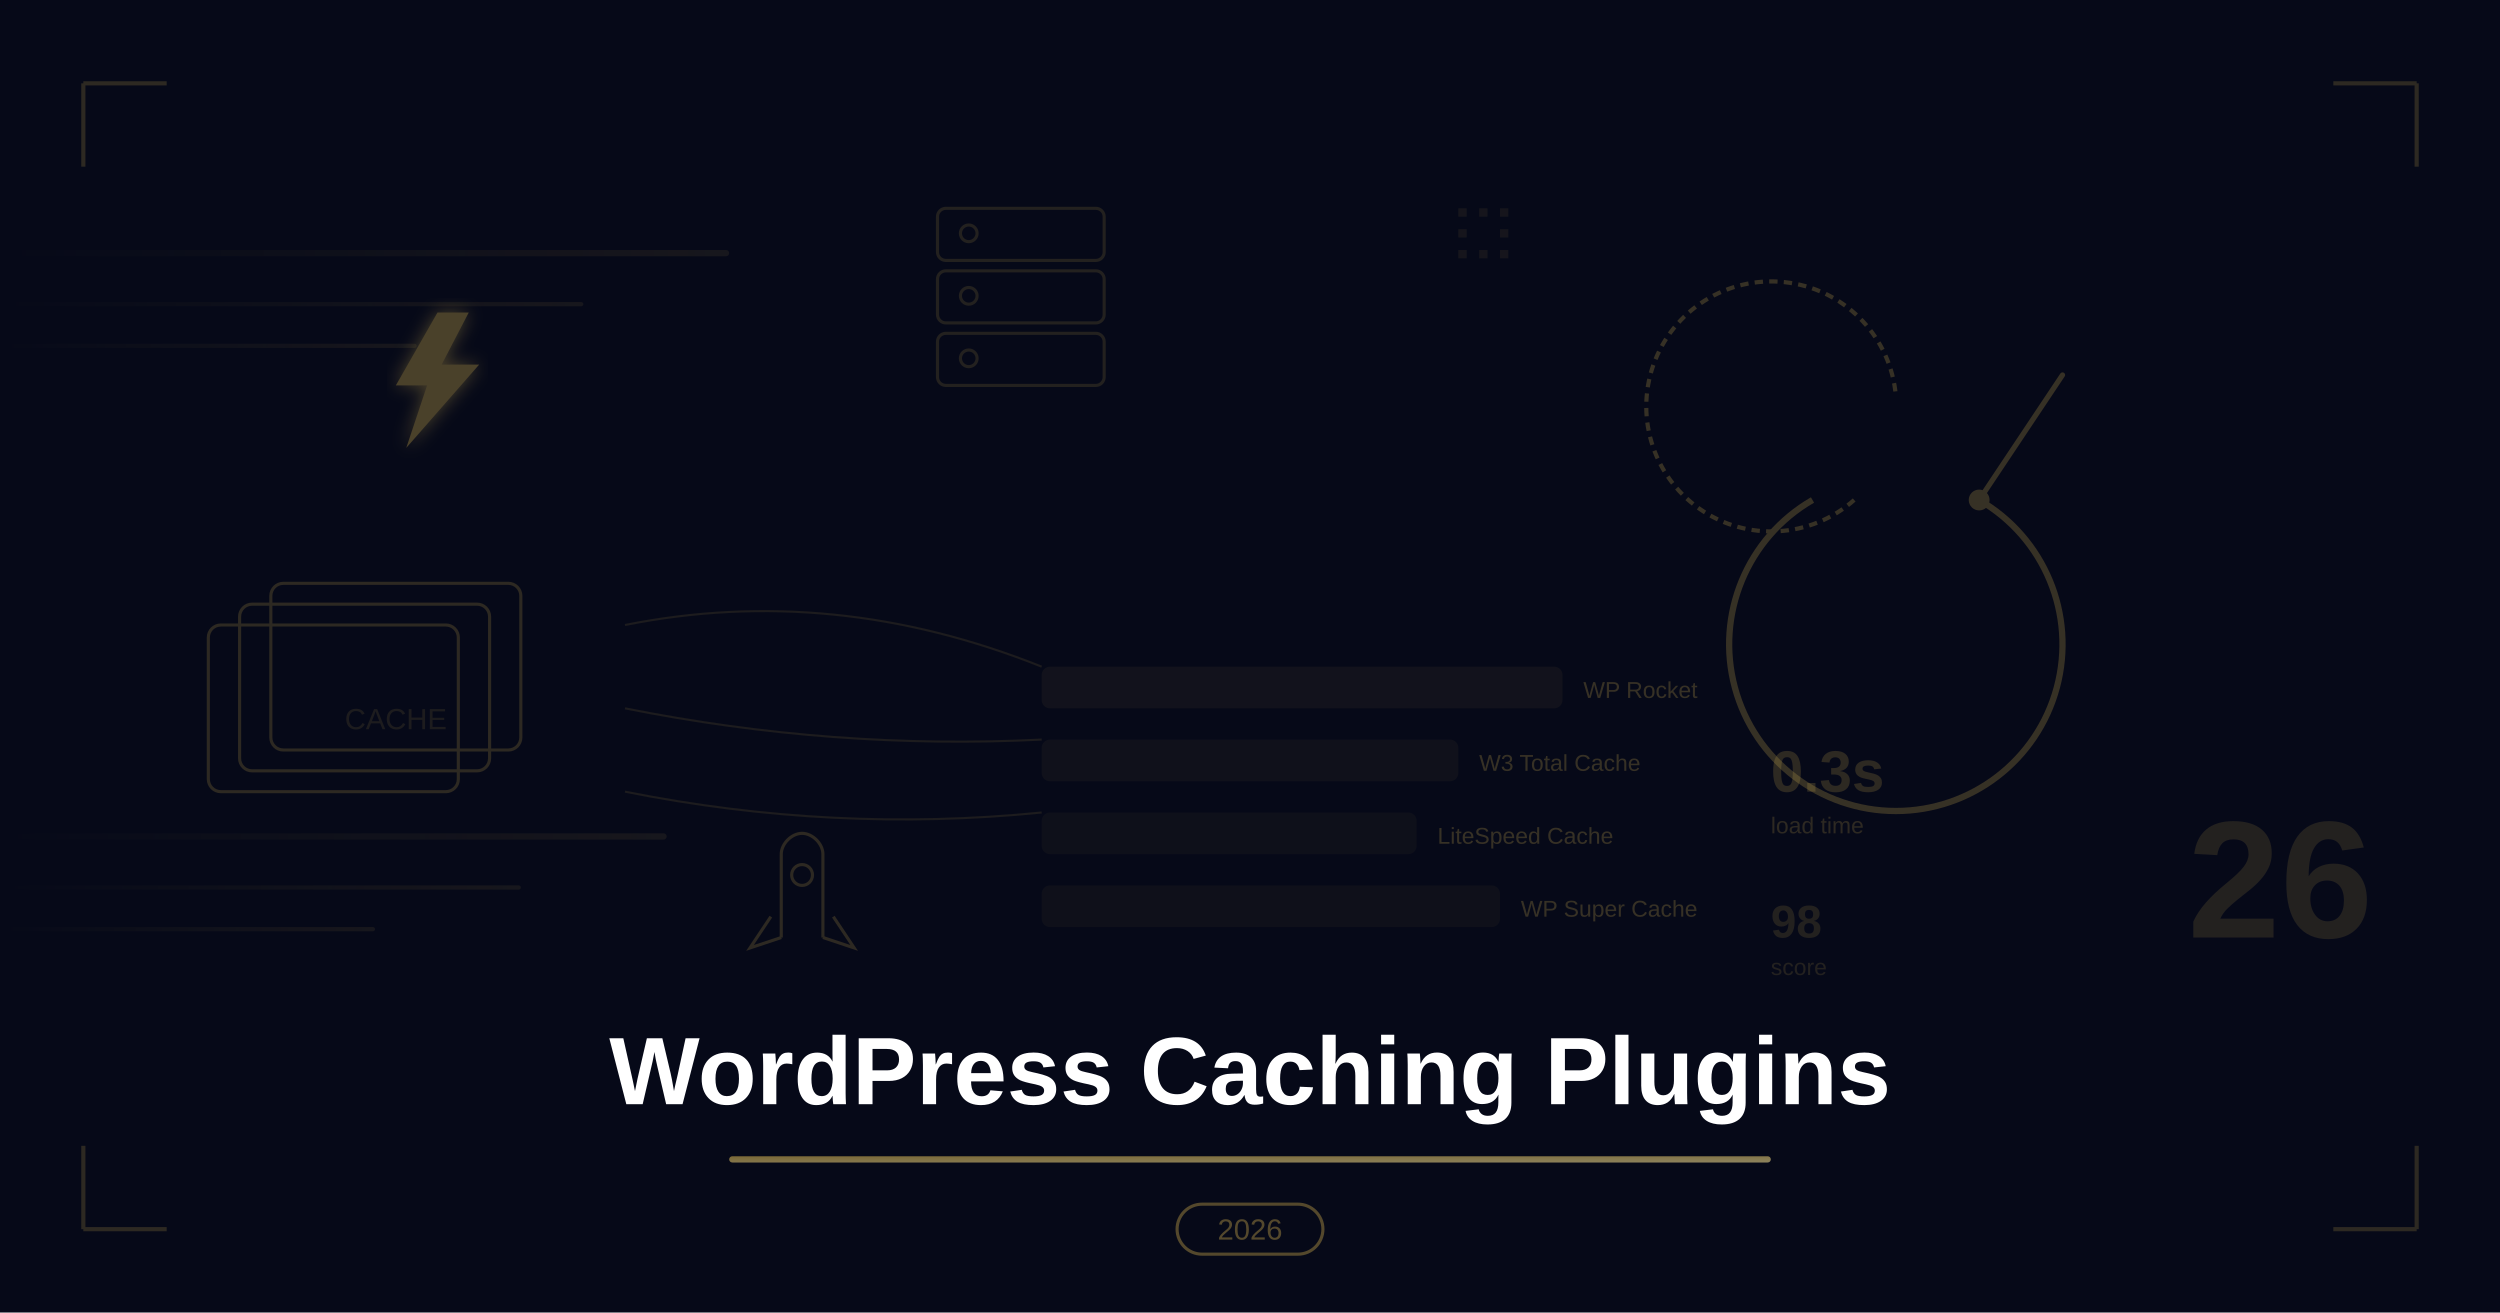
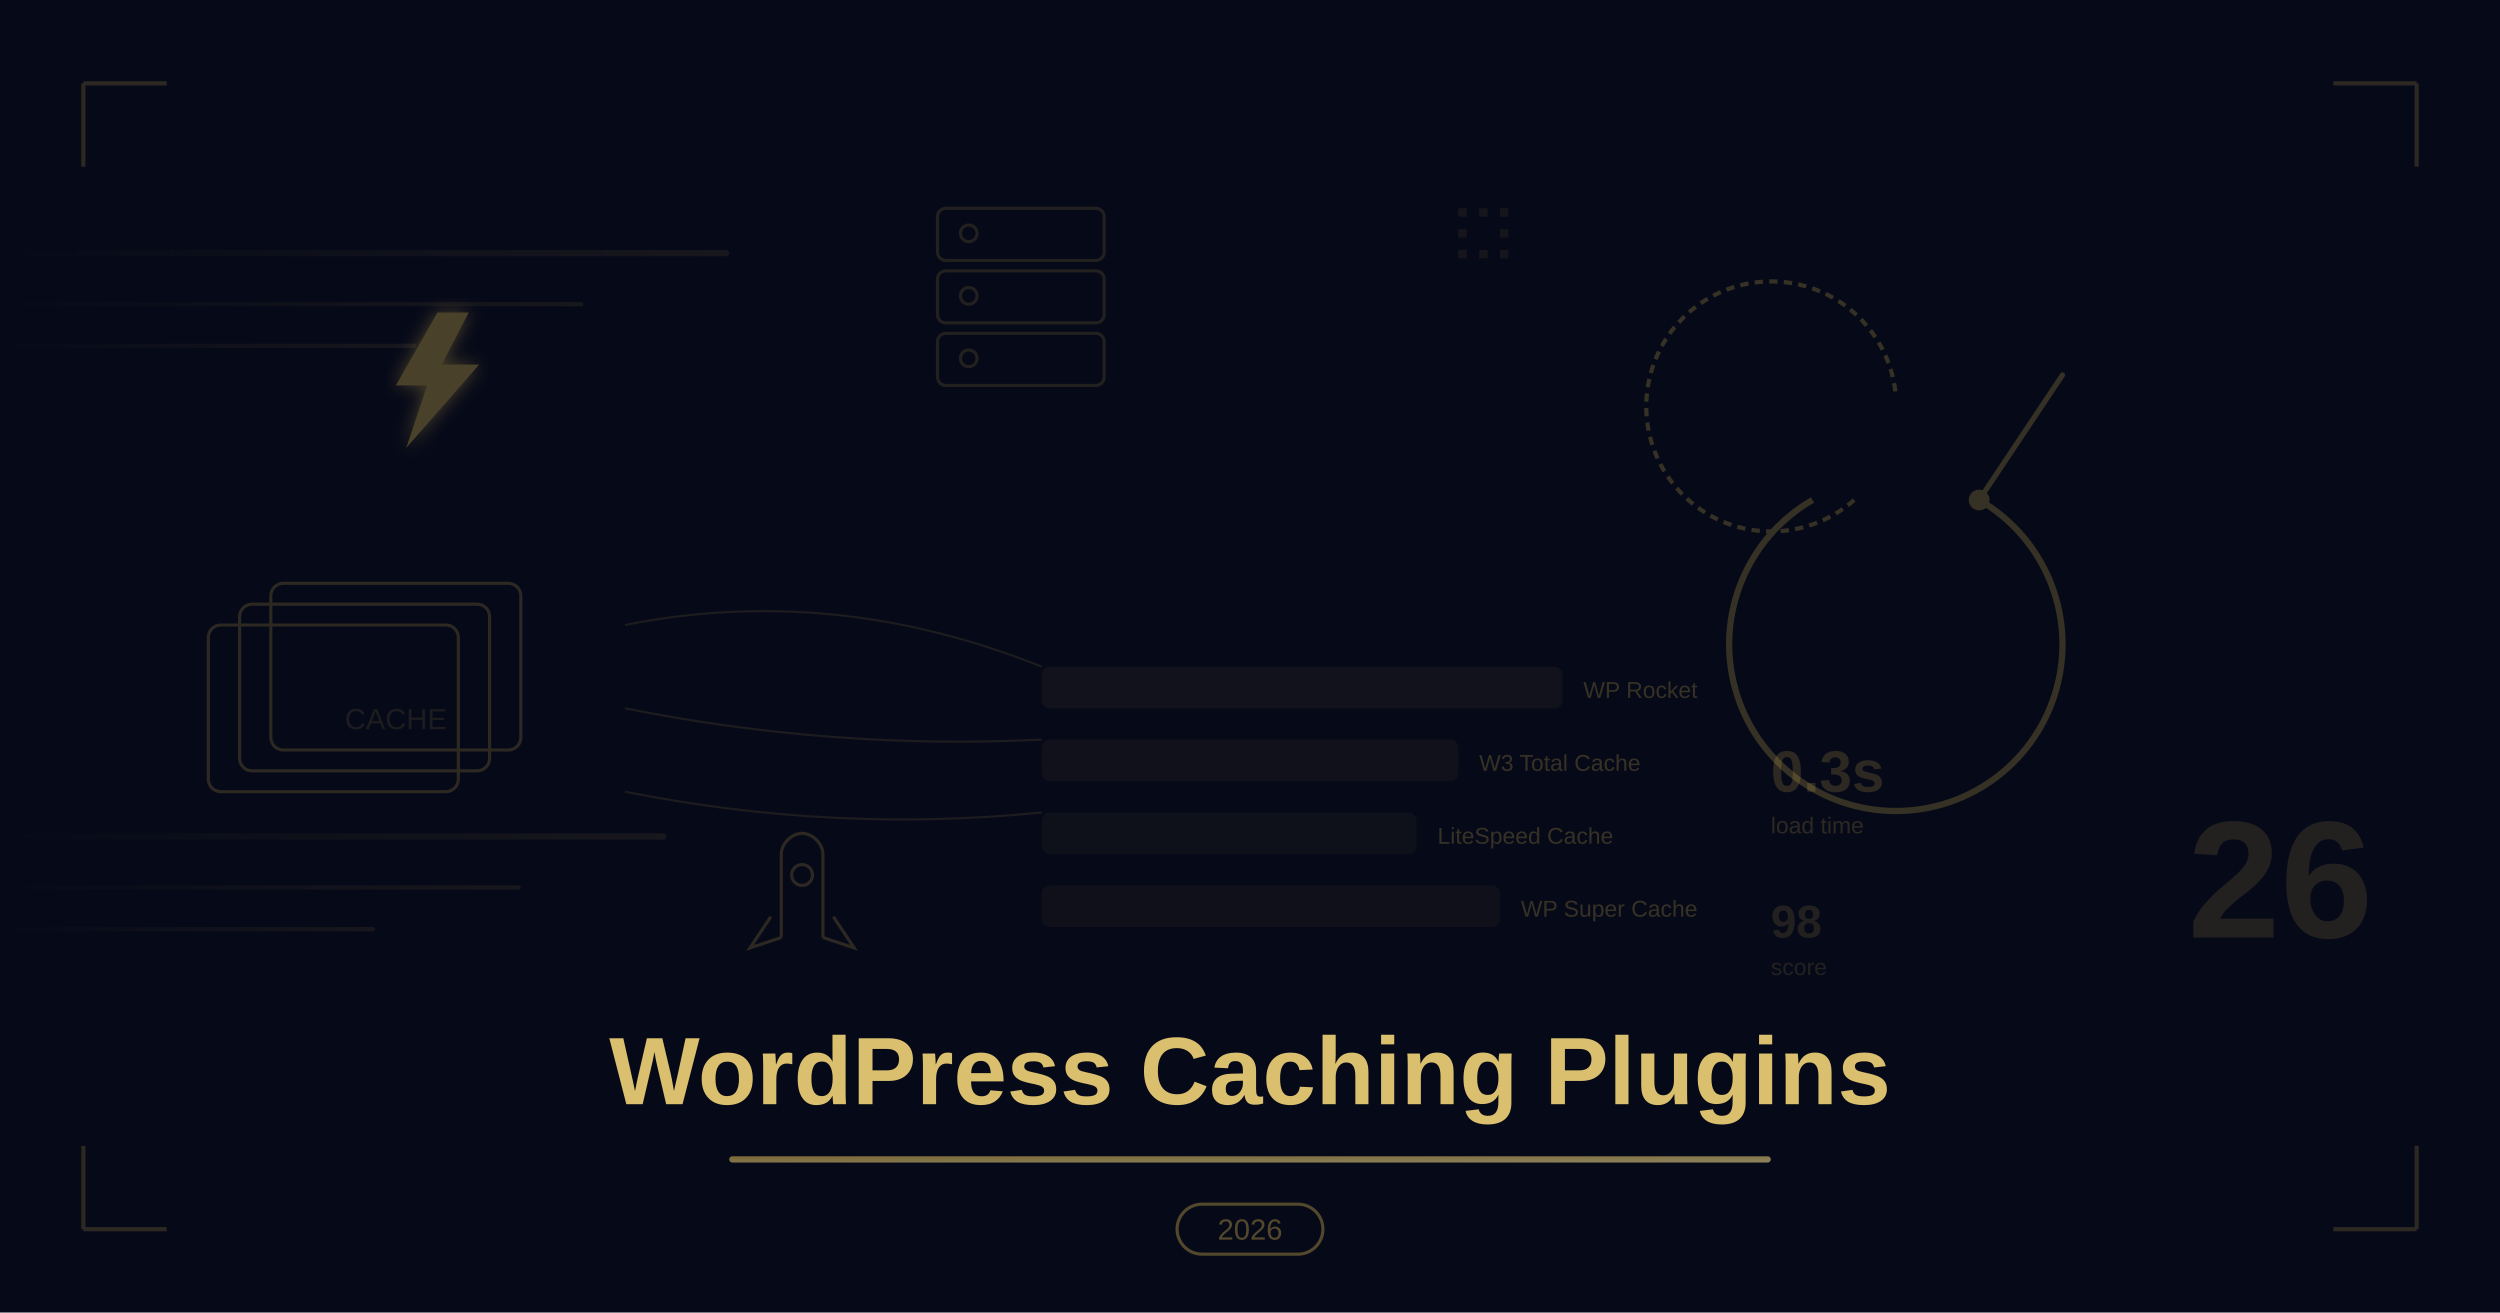
<svg xmlns="http://www.w3.org/2000/svg" viewBox="0 0 1200 630" width="1200" height="630">
  <defs>
    <linearGradient id="goldGrad" x1="0%" y1="0%" x2="100%" y2="100%">
      <stop offset="0%" stop-color="#c9a84c" />
      <stop offset="100%" stop-color="#e8d48b" />
    </linearGradient>
    <linearGradient id="speedGrad" x1="0%" y1="0%" x2="100%" y2="0%">
      <stop offset="0%" stop-color="#c9a84c" stop-opacity="0" />
      <stop offset="100%" stop-color="#c9a84c" stop-opacity="0.6" />
    </linearGradient>
    <filter id="glow">
      <feGaussianBlur stdDeviation="4" result="blur" />
      <feMerge>
        <feMergeNode in="blur" />
        <feMergeNode in="SourceGraphic" />
      </feMerge>
    </filter>
    <filter id="softGlow">
      <feGaussianBlur stdDeviation="8" result="blur" />
      <feMerge>
        <feMergeNode in="blur" />
        <feMergeNode in="SourceGraphic" />
      </feMerge>
    </filter>
  </defs>
  <rect width="1200" height="630" fill="#060918" />
  <g transform="translate(180, 150)" opacity="0.35" filter="url(#glow)">
    <polygon points="30,0 10,35 25,35 15,65 50,25 32,25 45,0" fill="#c9a84c" />
  </g>
  <g opacity="0.15">
    <rect x="0" y="120" width="350" height="3" rx="1.5" fill="url(#speedGrad)" />
    <rect x="0" y="145" width="280" height="2" rx="1" fill="url(#speedGrad)" />
    <rect x="0" y="165" width="200" height="2" rx="1" fill="url(#speedGrad)" />
    <rect x="0" y="400" width="320" height="3" rx="1.5" fill="url(#speedGrad)" />
    <rect x="0" y="425" width="250" height="2" rx="1" fill="url(#speedGrad)" />
    <rect x="0" y="445" width="180" height="2" rx="1" fill="url(#speedGrad)" />
  </g>
  <g transform="translate(950, 160)" opacity="0.25">
    <path d="M0,80 A80,80 0 1,1 -80,80" fill="none" stroke="#c9a84c" stroke-width="3" />
    <path d="M-60,80 A60,60 0 1,1 -40,30" fill="none" stroke="#c9a84c" stroke-width="2" stroke-dasharray="4,3" />
    <line x1="0" y1="80" x2="40" y2="20" stroke="#c9a84c" stroke-width="2.5" stroke-linecap="round" />
    <circle cx="0" cy="80" r="5" fill="#c9a84c" />
  </g>
  <g transform="translate(100, 300)" opacity="0.2">
    <rect x="0" y="0" width="120" height="80" rx="6" fill="none" stroke="#c9a84c" stroke-width="1.5" />
    <rect x="15" y="-10" width="120" height="80" rx="6" fill="none" stroke="#c9a84c" stroke-width="1.5" />
    <rect x="30" y="-20" width="120" height="80" rx="6" fill="none" stroke="#c9a84c" stroke-width="1.5" />
    <text x="90" y="50" font-family="Arial, sans-serif" font-size="14" fill="#c9a84c" text-anchor="middle" opacity="0.6">CACHE</text>
  </g>
  <g opacity="0.15" fill="none" stroke="#c9a84c" stroke-width="1.5">
    <g transform="translate(450, 100)">
      <rect x="0" y="0" width="80" height="25" rx="4" />
      <rect x="0" y="30" width="80" height="25" rx="4" />
      <rect x="0" y="60" width="80" height="25" rx="4" />
      <circle cx="15" cy="12" r="4" />
      <circle cx="15" cy="42" r="4" />
      <circle cx="15" cy="72" r="4" />
    </g>
  </g>
  <g opacity="0.2">
    <rect x="500" y="320" width="250" height="20" rx="4" fill="#c9a84c" opacity="0.3" />
    <rect x="500" y="355" width="200" height="20" rx="4" fill="#c9a84c" opacity="0.25" />
    <rect x="500" y="390" width="180" height="20" rx="4" fill="#c9a84c" opacity="0.2" />
    <rect x="500" y="425" width="220" height="20" rx="4" fill="#c9a84c" opacity="0.22" />
  </g>
  <g font-family="Arial, sans-serif" font-size="11" fill="#c9a84c" opacity="0.25">
    <text x="760" y="335">WP Rocket</text>
    <text x="710" y="370">W3 Total Cache</text>
    <text x="690" y="405">LiteSpeed Cache</text>
    <text x="730" y="440">WP Super Cache</text>
  </g>
  <g transform="translate(1050, 450)" opacity="0.15">
    <text x="0" y="0" font-family="Arial, sans-serif" font-size="80" fill="#c9a84c" font-weight="bold">26</text>
  </g>
  <g transform="translate(350, 400)" opacity="0.2" fill="none" stroke="#c9a84c" stroke-width="1.5">
    <path d="M25,50 L25,10 C25,5 30,0 35,0 C40,0 45,5 45,10 L45,50" />
    <path d="M20,40 L10,55 L25,50" />
    <path d="M50,40 L60,55 L45,50" />
    <circle cx="35" cy="20" r="5" />
  </g>
  <g font-family="Arial, sans-serif" opacity="0.2">
    <text x="850" y="380" font-size="28" fill="#c9a84c" font-weight="bold">0.3s</text>
    <text x="850" y="400" font-size="11" fill="#c9a84c">load time</text>
  </g>
  <g font-family="Arial, sans-serif" opacity="0.15">
    <text x="850" y="450" font-size="22" fill="#c9a84c" font-weight="bold">98</text>
    <text x="850" y="468" font-size="11" fill="#c9a84c">score</text>
  </g>
  <g stroke="#c9a84c" stroke-width="1" opacity="0.12" fill="none">
    <path d="M300,300 Q400,280 500,320" marker-end="url(#arrow)" />
    <path d="M300,340 Q400,360 500,355" />
    <path d="M300,380 Q400,400 500,390" />
  </g>
  <g fill="#c9a84c" opacity="0.08">
    <rect x="700" y="100" width="4" height="4" />
    <rect x="710" y="100" width="4" height="4" />
    <rect x="720" y="100" width="4" height="4" />
    <rect x="700" y="110" width="4" height="4" />
    <rect x="720" y="110" width="4" height="4" />
    <rect x="700" y="120" width="4" height="4" />
    <rect x="710" y="120" width="4" height="4" />
    <rect x="720" y="120" width="4" height="4" />
  </g>
  <g opacity="0.2" fill="none" stroke="#c9a84c" stroke-width="2">
    <path d="M40,40 L40,80 M40,40 L80,40" />
    <path d="M1160,40 L1160,80 M1160,40 L1120,40" />
    <path d="M40,590 L40,550 M40,590 L80,590" />
    <path d="M1160,590 L1160,550 M1160,590 L1120,590" />
  </g>
-   <text x="600" y="530" font-family="Arial, Helvetica, sans-serif" font-size="46" fill="#ffffff" text-anchor="middle" font-weight="bold">WordPress Caching Plugins</text>
+   <text x="600" y="530" font-family="Arial, Helvetica, sans-serif" font-size="46" fill="#D9BF6E" text-anchor="middle" font-weight="bold">WordPress Caching Plugins</text>
  <rect x="350" y="555" width="500" height="3" rx="1.5" fill="url(#goldGrad)" opacity="0.6" />
  <g transform="translate(600, 590)" opacity="0.4">
    <rect x="-35" y="-12" width="70" height="24" rx="12" fill="none" stroke="#c9a84c" stroke-width="1.5" />
    <text x="0" y="5" font-family="Arial, sans-serif" font-size="14" fill="#c9a84c" text-anchor="middle">2026</text>
  </g>
</svg>
